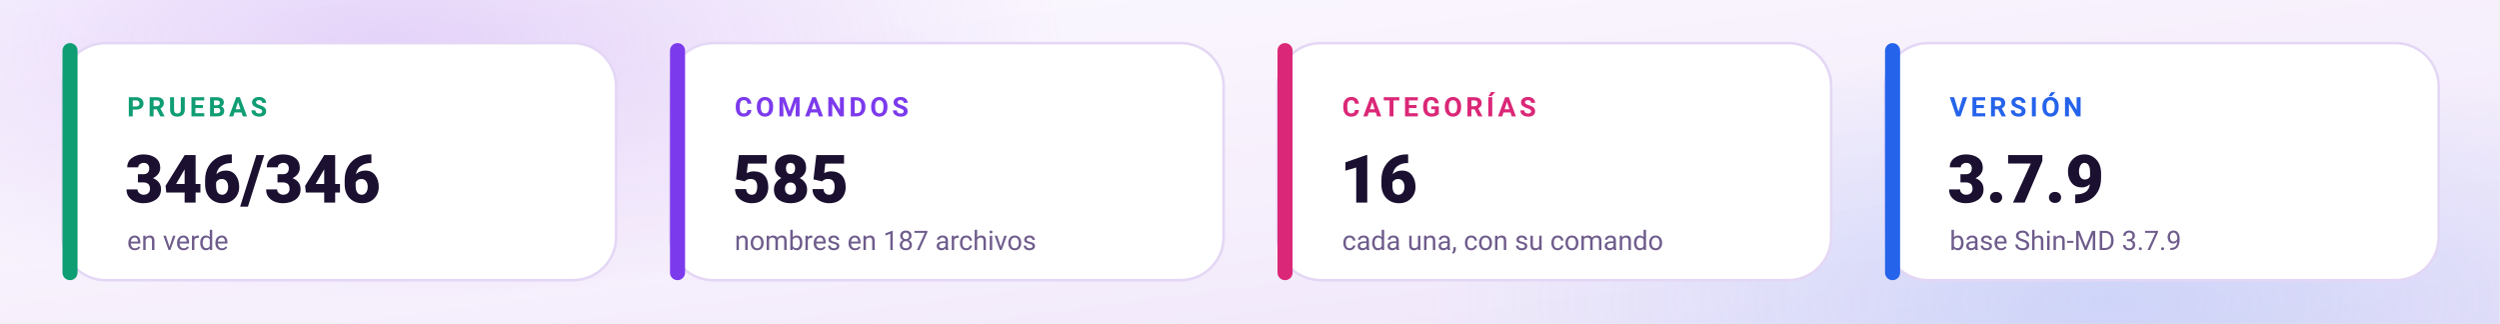
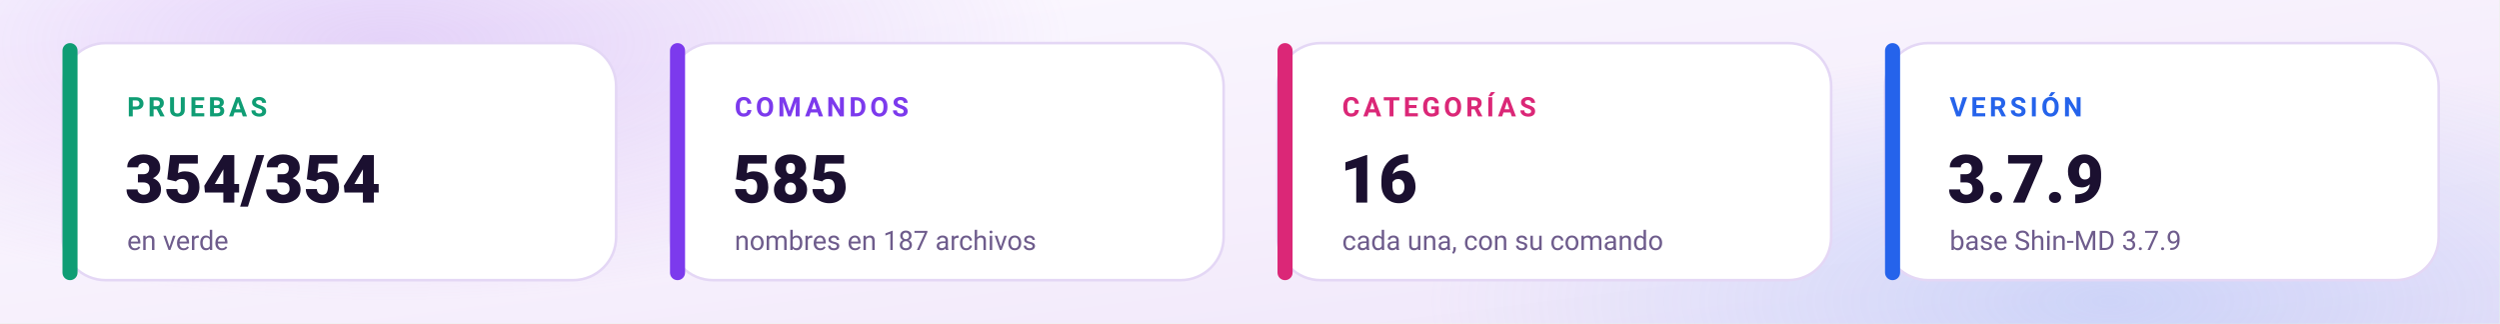
- <svg xmlns="http://www.w3.org/2000/svg" viewBox="0 0 1160 150" width="1160" height="150" role="img" aria-label="Cifras reales de Ado-Bot: 346 pruebas, 585 nombres de comando, 16 categorías, versión 3.7.9">
+ <svg xmlns="http://www.w3.org/2000/svg" viewBox="0 0 1160 150" width="1160" height="150" role="img" aria-label="Cifras reales de Ado-Bot: 354 pruebas, 585 nombres de comando, 16 categorías, versión 3.7.9">
  <defs>
    <style>
@keyframes vaiven { 0% { transform: translateX(-620px) } 100% { transform: translateX(1500px) } }
@keyframes respirar { 0%,100% { opacity: .45 } 50% { opacity: .8 } }
@keyframes latir { 0%,100% { opacity: .25; transform: scale(1) } 50% { opacity: .7; transform: scale(1.35) } }
@keyframes recorrer { 0% { transform: translateX(-320px) } 100% { transform: translateX(1240px) } }
.brillo { animation: vaiven 11s linear infinite; }
.halo { animation: respirar 9s ease-in-out infinite; }
.punto { animation: latir 5s ease-in-out infinite; transform-origin: center; }
.destello { animation: recorrer 7s ease-in-out infinite; }
@media (prefers-reduced-motion: reduce) {
  .brillo, .halo, .punto, .destello { animation: none }
}</style>
    <linearGradient id="fondo" x1="0" y1="0" x2="1" y2="1">
      <stop offset="0" stop-color="#FCFAFF" />
      <stop offset=".55" stop-color="#F6EFFC" />
      <stop offset="1" stop-color="#EDE4F9" />
    </linearGradient>
    <radialGradient id="haloA" cx="0.5" cy="0.5" r="0.5">
      <stop offset="0" stop-color="#B98BF0" stop-opacity=".34" />
      <stop offset="1" stop-color="#B98BF0" stop-opacity="0" />
    </radialGradient>
    <radialGradient id="haloB" cx="0.5" cy="0.5" r="0.5">
      <stop offset="0" stop-color="#7FA8F5" stop-opacity=".3" />
      <stop offset="1" stop-color="#7FA8F5" stop-opacity="0" />
    </radialGradient>
    <linearGradient id="tinta" x1="0" y1="0" x2="1" y2="0">
      <stop offset="0" stop-color="#1B1030" />
      <stop offset="1" stop-color="#7C3AED" />
    </linearGradient>
    <linearGradient id="lineaFina" x1="0" y1="0" x2="1" y2="0">
      <stop offset="0" stop-color="#E7DCF6" stop-opacity="0" />
      <stop offset=".5" stop-color="#E7DCF6" />
      <stop offset="1" stop-color="#E7DCF6" stop-opacity="0" />
    </linearGradient>
    <linearGradient id="velo" x1="0" y1="0" x2="1" y2="0">
      <stop offset="0" stop-color="#FFFFFF" stop-opacity="0" />
      <stop offset=".5" stop-color="#FFFFFF" stop-opacity=".1" />
      <stop offset="1" stop-color="#FFFFFF" stop-opacity="0" />
    </linearGradient>
    <pattern id="trama" width="26" height="26" patternUnits="userSpaceOnUse">
      <circle cx="1.6" cy="1.6" r="1.6" fill="#6E5C8C" opacity=".3" />
    </pattern>
  </defs>
  <rect width="1160" height="150" fill="url(#fondo)" />
  <ellipse class="halo" cx="180" cy="20" rx="320" ry="120" fill="url(#haloA)" />
  <ellipse class="halo" cx="980" cy="140" rx="320" ry="120" fill="url(#haloB)" />
  <g>
    <rect x="29" y="20" width="257" height="110" rx="20" fill="#FFFFFF" stroke="#E4D7F5" stroke-width="1.2" />
    <rect x="29" y="20" width="7" height="110" rx="3.5" fill="#0F9D74" />
    <text x="59" y="54" font-family="-apple-system, BlinkMacSystemFont, &quot;SF Pro Display&quot;, &quot;Segoe UI&quot;, Roboto, Helvetica, Arial, sans-serif" font-size="12.5" font-weight="700" letter-spacing="1.6" fill="#0F9D74">PRUEBAS</text>
-     <text x="58" y="94" font-family="-apple-system, BlinkMacSystemFont, &quot;SF Pro Display&quot;, &quot;Segoe UI&quot;, Roboto, Helvetica, Arial, sans-serif" font-size="31" font-weight="800" fill="#1B1030">346/346</text>
+     <text x="58" y="94" font-family="-apple-system, BlinkMacSystemFont, &quot;SF Pro Display&quot;, &quot;Segoe UI&quot;, Roboto, Helvetica, Arial, sans-serif" font-size="31" font-weight="800" fill="#1B1030">354/354</text>
    <text x="59" y="116" font-family="-apple-system, BlinkMacSystemFont, &quot;SF Pro Display&quot;, &quot;Segoe UI&quot;, Roboto, Helvetica, Arial, sans-serif" font-size="12.5" fill="#6E5C8C">en verde</text>
  </g>
  <g>
    <rect x="311" y="20" width="257" height="110" rx="20" fill="#FFFFFF" stroke="#E4D7F5" stroke-width="1.2" />
    <rect x="311" y="20" width="7" height="110" rx="3.5" fill="#7C3AED" />
    <text x="341" y="54" font-family="-apple-system, BlinkMacSystemFont, &quot;SF Pro Display&quot;, &quot;Segoe UI&quot;, Roboto, Helvetica, Arial, sans-serif" font-size="12.5" font-weight="700" letter-spacing="1.6" fill="#7C3AED">COMANDOS</text>
    <text x="340" y="94" font-family="-apple-system, BlinkMacSystemFont, &quot;SF Pro Display&quot;, &quot;Segoe UI&quot;, Roboto, Helvetica, Arial, sans-serif" font-size="31" font-weight="800" fill="#1B1030">585</text>
    <text x="341" y="116" font-family="-apple-system, BlinkMacSystemFont, &quot;SF Pro Display&quot;, &quot;Segoe UI&quot;, Roboto, Helvetica, Arial, sans-serif" font-size="12.5" fill="#6E5C8C">nombres en 187 archivos</text>
  </g>
  <g>
    <rect x="593" y="20" width="257" height="110" rx="20" fill="#FFFFFF" stroke="#E4D7F5" stroke-width="1.2" />
    <rect x="593" y="20" width="7" height="110" rx="3.5" fill="#DB2777" />
    <text x="623" y="54" font-family="-apple-system, BlinkMacSystemFont, &quot;SF Pro Display&quot;, &quot;Segoe UI&quot;, Roboto, Helvetica, Arial, sans-serif" font-size="12.5" font-weight="700" letter-spacing="1.6" fill="#DB2777">CATEGORÍAS</text>
    <text x="622" y="94" font-family="-apple-system, BlinkMacSystemFont, &quot;SF Pro Display&quot;, &quot;Segoe UI&quot;, Roboto, Helvetica, Arial, sans-serif" font-size="31" font-weight="800" fill="#1B1030">16</text>
    <text x="623" y="116" font-family="-apple-system, BlinkMacSystemFont, &quot;SF Pro Display&quot;, &quot;Segoe UI&quot;, Roboto, Helvetica, Arial, sans-serif" font-size="12.5" fill="#6E5C8C">cada una, con su comando</text>
  </g>
  <g>
    <rect x="875" y="20" width="257" height="110" rx="20" fill="#FFFFFF" stroke="#E4D7F5" stroke-width="1.2" />
    <rect x="875" y="20" width="7" height="110" rx="3.5" fill="#2563EB" />
    <text x="905" y="54" font-family="-apple-system, BlinkMacSystemFont, &quot;SF Pro Display&quot;, &quot;Segoe UI&quot;, Roboto, Helvetica, Arial, sans-serif" font-size="12.5" font-weight="700" letter-spacing="1.6" fill="#2563EB">VERSIÓN</text>
    <text x="904" y="94" font-family="-apple-system, BlinkMacSystemFont, &quot;SF Pro Display&quot;, &quot;Segoe UI&quot;, Roboto, Helvetica, Arial, sans-serif" font-size="31" font-weight="800" fill="#1B1030">3.7.9</text>
    <text x="905" y="116" font-family="-apple-system, BlinkMacSystemFont, &quot;SF Pro Display&quot;, &quot;Segoe UI&quot;, Roboto, Helvetica, Arial, sans-serif" font-size="12.5" fill="#6E5C8C">base Shin-MD 3.7.9</text>
  </g>
</svg>
